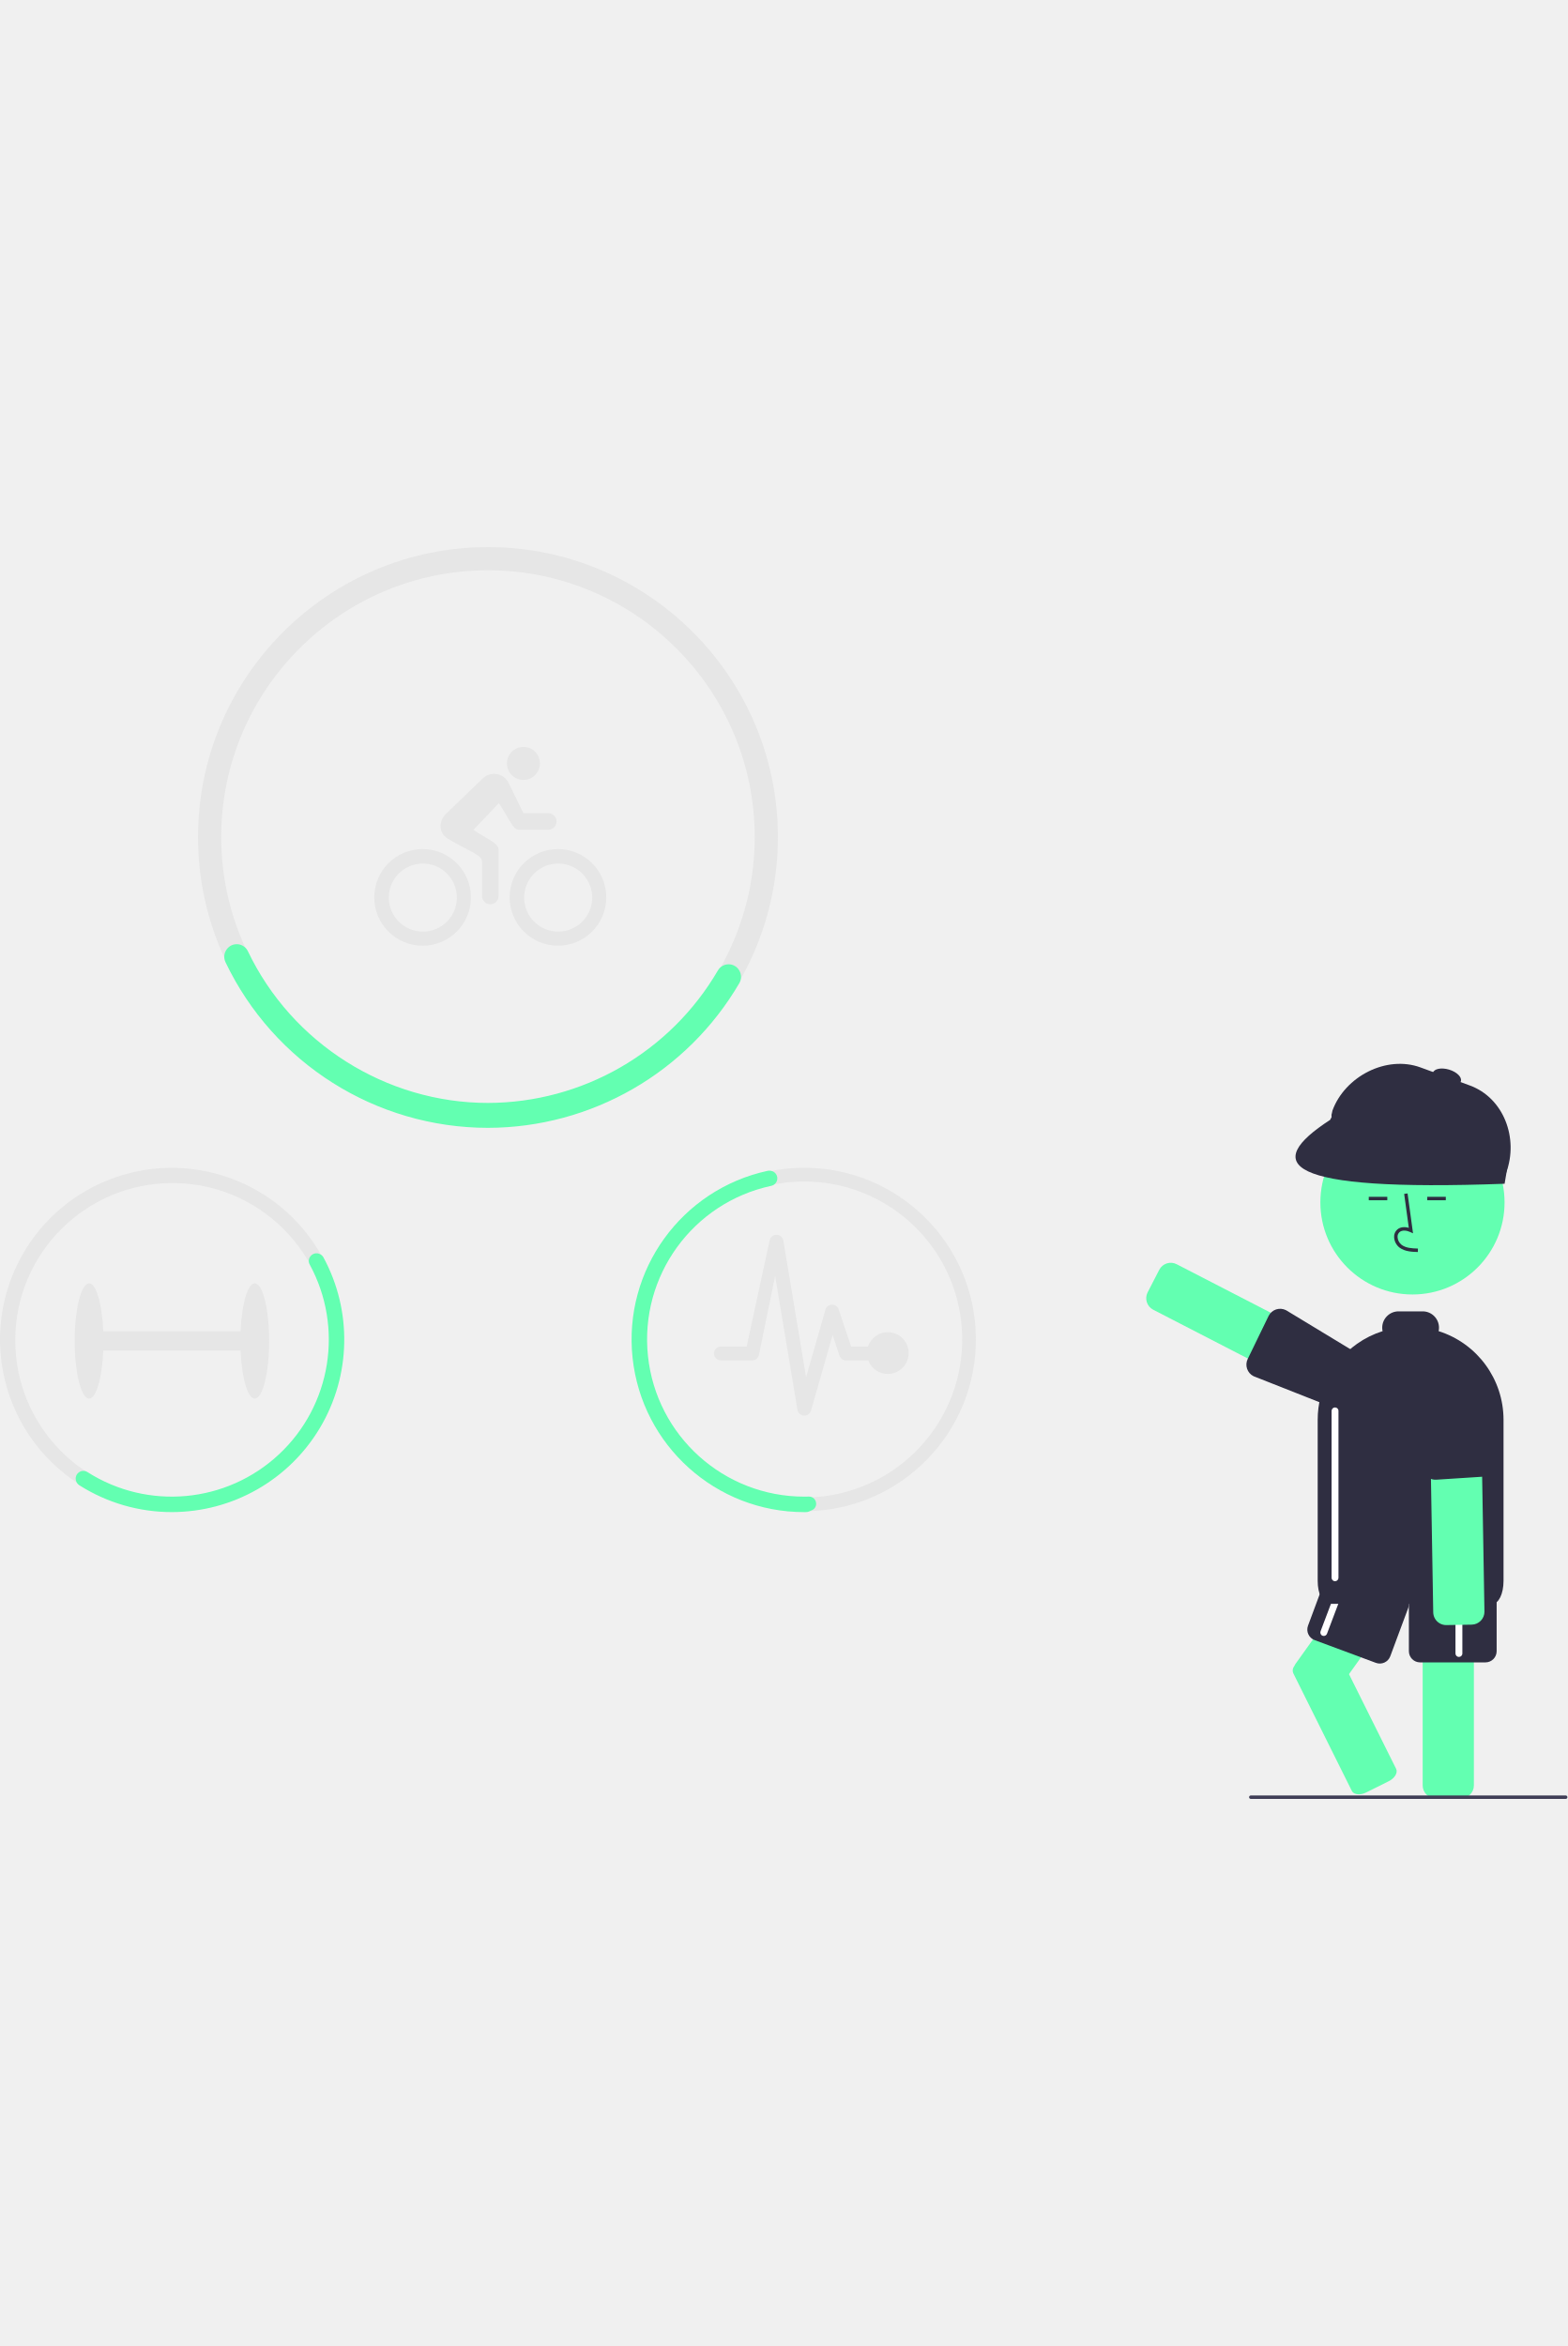
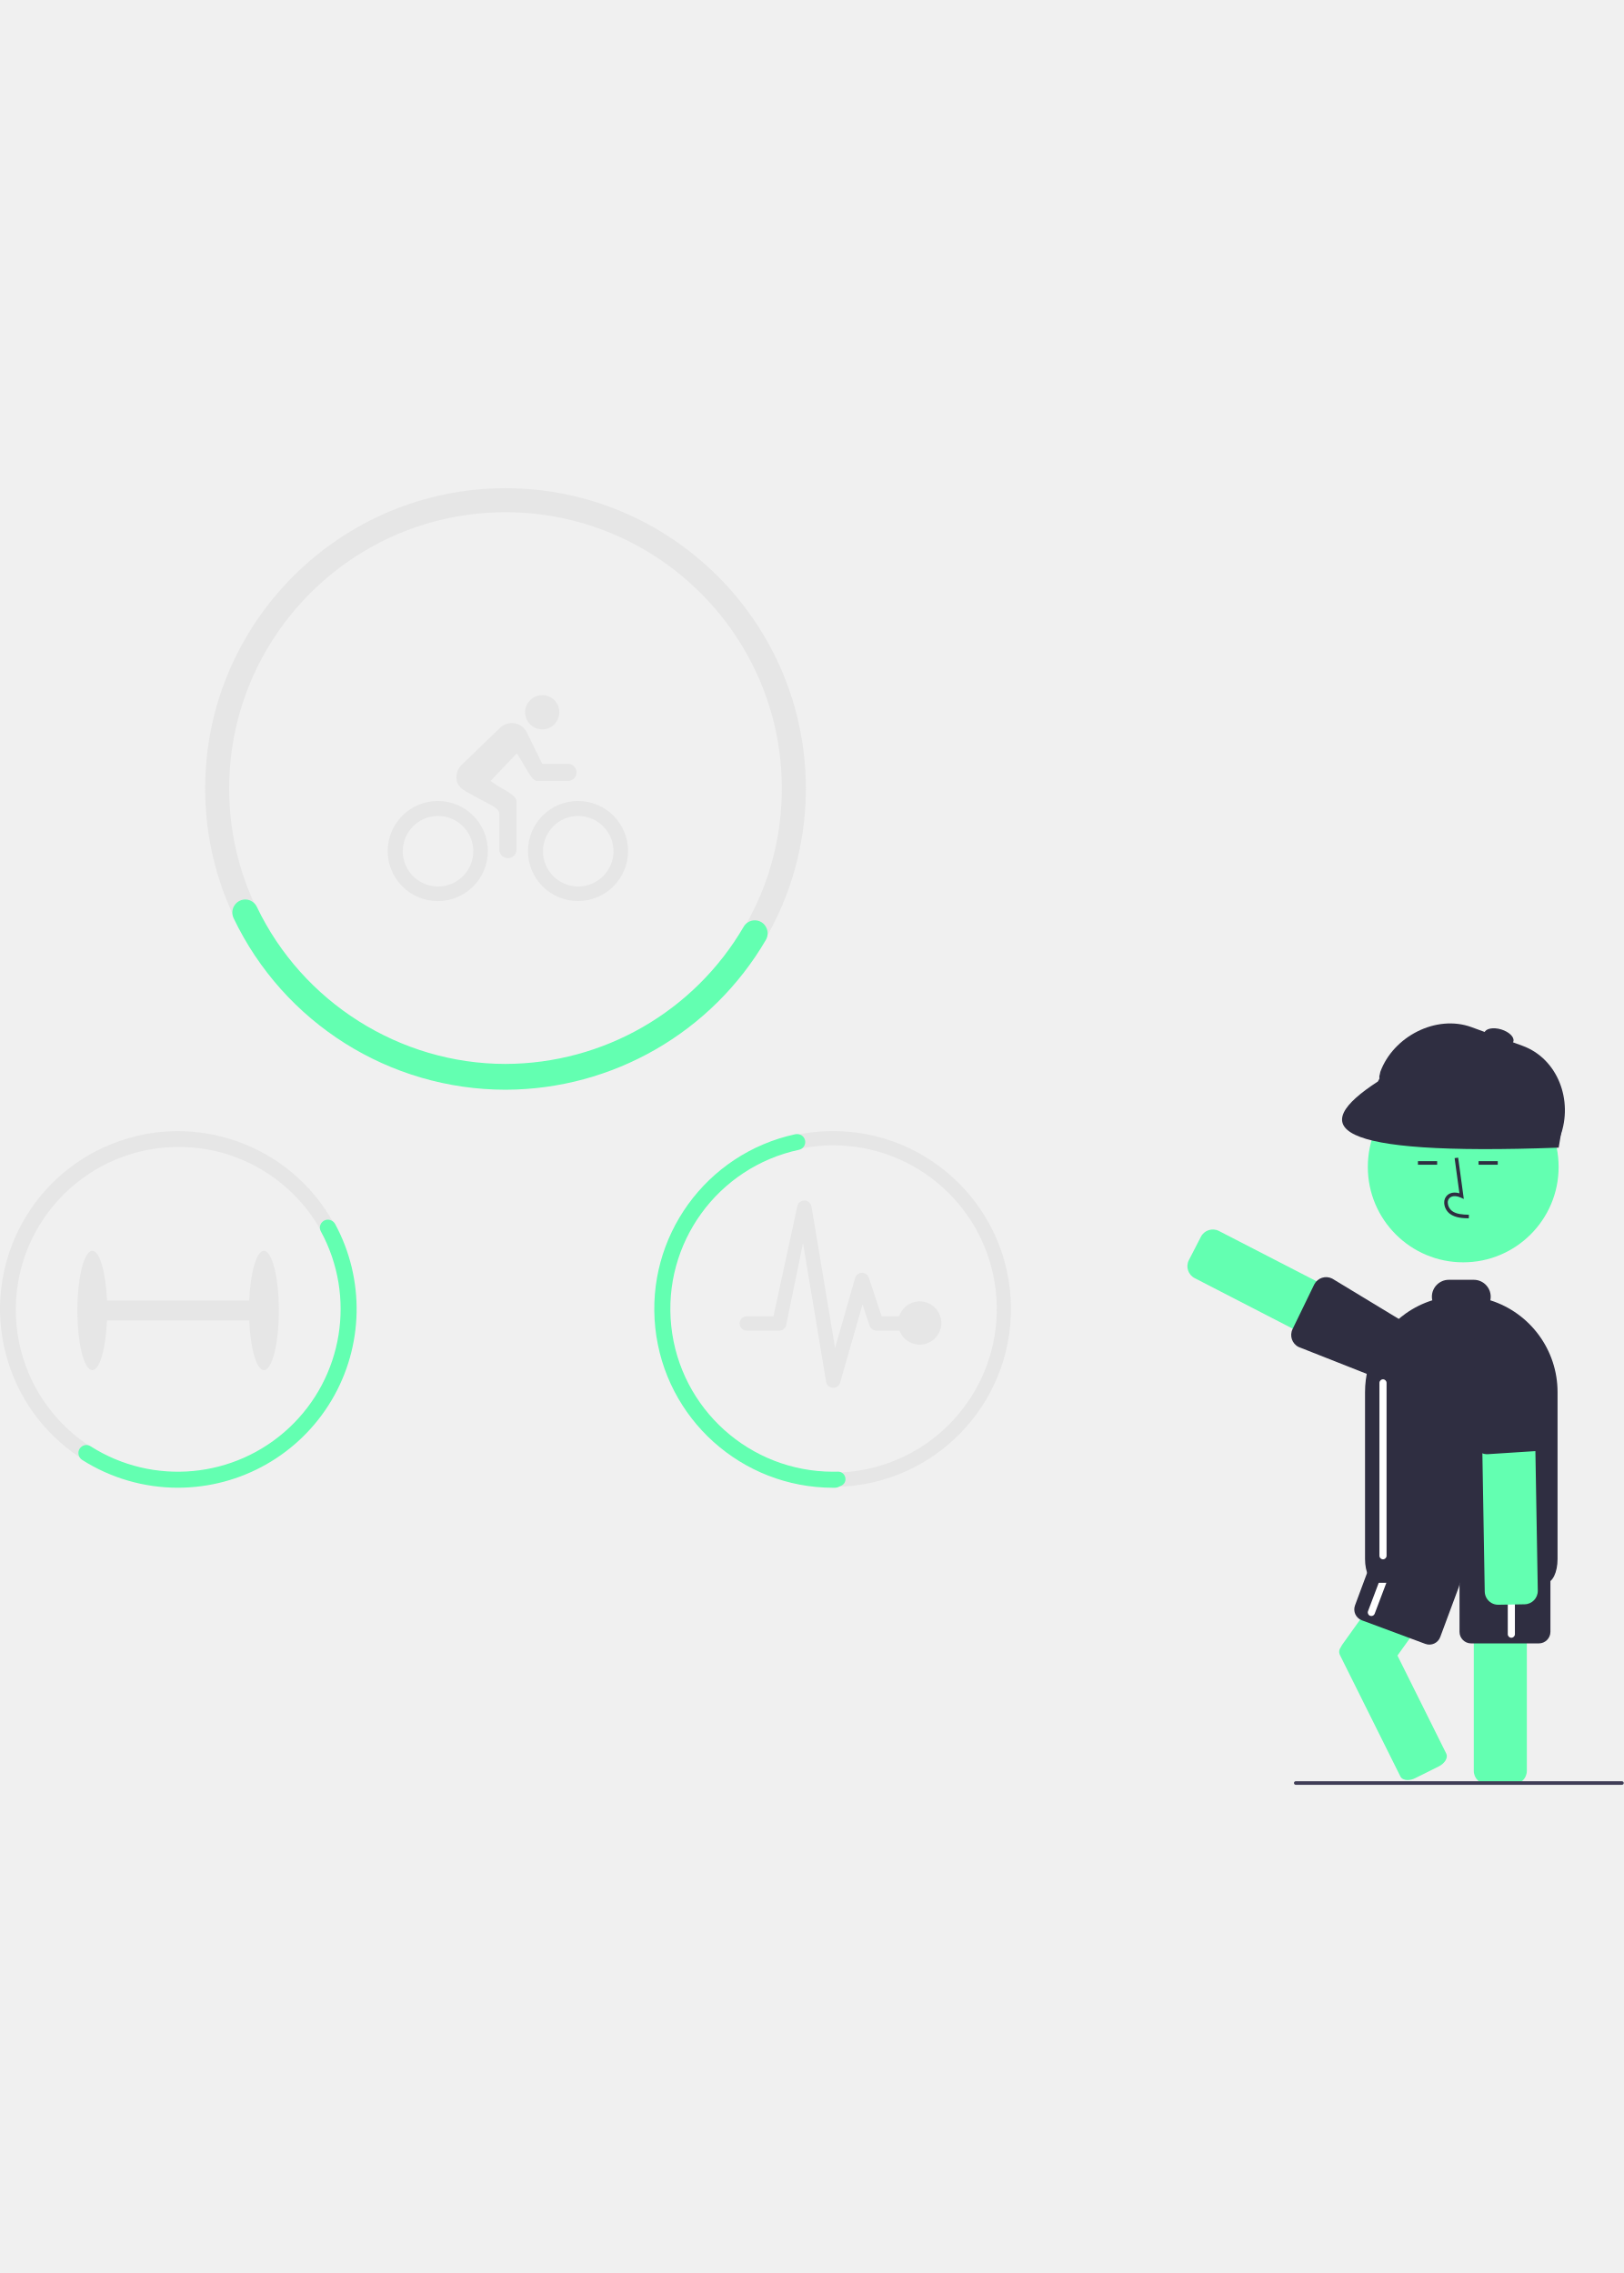
- <svg xmlns="http://www.w3.org/2000/svg" id="ad9423e7-66ce-4b08-b1ae-b4bb4484fd7f" data-name="Layer 1" width="300" height="449" viewBox="0 0 910.915 727.466">
+ <svg xmlns="http://www.w3.org/2000/svg" id="ad9423e7-66ce-4b08-b1ae-b4bb4484fd7f" data-name="Layer 1" width="250" height="350" viewBox="0 0 910.915 727.466">
  <path d="M896.568,736.779a4.098,4.098,0,0,1,.229-.34,6.959,6.959,0,0,1,.76-1.35l25.16-35.2,20.73-28.99h35.36l-2.5,3.49-4.45,6.23-13.79,19.28-29.55,41.33,27.39,55.02c1.12,2.24-.79,5.46-4.24,7.18l-13.21,6.58a9.712,9.712,0,0,1-4.23,1.06c-1.86,0-3.41-.69-4.06-2l-34.05-68.4A3.963,3.963,0,0,1,896.568,736.779Z" transform="translate(-144.5425 -86.26723)" fill="#63ffb1" />
  <path d="M944.15,734.671,908.529,721.436a6.508,6.508,0,0,1-3.829-8.357l10.449-28.122a6.509,6.509,0,0,1,8.357-3.829l35.621,13.235a6.508,6.508,0,0,1,3.829,8.357l-10.449,28.122a6.499,6.499,0,0,1-8.357,3.829Z" transform="translate(-144.5425 -86.26723)" fill="#2f2e41" />
  <path d="M913.861,719.038a1.994,1.994,0,0,1-.704-.129h-0a2.003,2.003,0,0,1-1.164-2.578l13.079-34.611a2,2,0,0,1,3.742,1.414L915.734,717.745A2.004,2.004,0,0,1,913.861,719.038Z" transform="translate(-144.5425 -86.26723)" fill="#fff" />
  <path d="M971.337,805.919V680.909a1.968,1.968,0,0,1,.022-.348,7.443,7.443,0,0,1,4.764-6.637,7.313,7.313,0,0,1,2.714-.516h14.76a7.508,7.508,0,0,1,7.5,7.5V805.919a7.508,7.508,0,0,1-7.5,7.5H978.837A7.508,7.508,0,0,1,971.337,805.919Z" transform="translate(-144.5425 -86.26723)" fill="#63ffb1" />
  <path d="M963.328,727.899v-30a6.507,6.507,0,0,1,6.5-6.5h38a6.507,6.507,0,0,1,6.5,6.5v30a6.507,6.507,0,0,1-6.5,6.5h-38A6.507,6.507,0,0,1,963.328,727.899Z" transform="translate(-144.5425 -86.26723)" fill="#2f2e41" />
  <path d="M992.402,731.233a2.002,2.002,0,0,1-2-2v-37a2,2,0,0,1,4,0v37A2.002,2.002,0,0,1,992.402,731.233Z" transform="translate(-144.5425 -86.26723)" fill="#fff" />
  <path d="M924.068,585.823,814.73,529.454a7.517,7.517,0,0,1-3.227-10.104l6.761-13.121a7.516,7.516,0,0,1,10.103-3.225L937.708,559.375A7.106,7.106,0,0,1,939.226,560.422a7.471,7.471,0,0,1,1.706,9.056l-6.761,13.121a7.478,7.478,0,0,1-4.386,3.708,7.771,7.771,0,0,1-2.298.352A7.442,7.442,0,0,1,924.068,585.823Z" transform="translate(-144.5425 -86.26723)" fill="#63ffb1" />
  <path d="M926.194,589.065l-53.158-20.988a7.509,7.509,0,0,1-3.347-10.057l12.122-24.984a7.537,7.537,0,0,1,4.34-3.751,7.514,7.514,0,0,1,5.796.457l48.004,29.1a2.185,2.185,0,0,1,.511.356c1.223,1.101,1.833,3.745,2.322,5.866l.078.33c.134.569.249,1.061.366,1.405l.04.132c.043.14.086.285.116.418a7.468,7.468,0,0,1-.578,5.155L936.185,585.693a7.584,7.584,0,0,1-6.727,4.146A7.199,7.199,0,0,1,926.194,589.065Z" transform="translate(-144.5425 -86.26723)" fill="#2f2e41" />
  <circle cx="820.863" cy="380.81" r="53.519" fill="#63ffb1" />
  <path d="M968.53,495.913l.056-2c-3.721-.104-7.001-.337-9.466-2.138a6.148,6.148,0,0,1-2.381-4.528,3.514,3.514,0,0,1,1.153-2.895c1.636-1.382,4.269-.935,6.188-.055l1.655.759-3.173-23.19-1.981.271,2.699,19.727c-2.607-.767-5.023-.437-6.678.961a5.471,5.471,0,0,0-1.86,4.492,8.133,8.133,0,0,0,3.2,6.073C961.107,495.705,965.223,495.82,968.53,495.913Z" transform="translate(-144.5425 -86.26723)" fill="#2f2e41" />
  <rect x="795.466" y="377.571" width="10.771" height="2" fill="#2f2e41" />
  <rect x="829.466" y="377.571" width="10.771" height="2" fill="#2f2e41" />
  <path d="M916.618,700.374c-3.534-.204-6.291-6.015-6.291-13.302V593.399a54.363,54.363,0,0,1,1.706-13.524l0-.001c.412-1.589.902-3.168,1.453-4.692a53.865,53.865,0,0,1,17.025-23.879c.878-.717,1.796-1.411,2.728-2.062a53.642,53.642,0,0,1,14.81-7.335,9.372,9.372,0,0,1-.222-2.006,9.511,9.511,0,0,1,9.5-9.5h14a9.511,9.511,0,0,1,9.5,9.5,9.373,9.373,0,0,1-.221,2.002A54.031,54.031,0,0,1,1018.328,593.399v93.672c0,7.474-2.855,13.328-6.5,13.328h-95A.741.741,0,0,1,916.618,700.374Z" transform="translate(-144.5425 -86.26723)" fill="#2f2e41" />
  <path d="M978.462,708.924a7.511,7.511,0,0,1-.984-3.576L975.374,582.355a7.49,7.49,0,0,1,2.104-5.342l.002-.002a7.496,7.496,0,0,1,5.263-2.29l14.76-.248a7.495,7.495,0,0,1,7.578,6.621,5.955,5.955,0,0,1,.048.742l2.112,123.002a7.518,7.518,0,0,1-7.377,7.625l-14.755.254a7.529,7.529,0,0,1-6.648-3.794Z" transform="translate(-144.5425 -86.26723)" fill="#63ffb1" />
  <path d="M972.258,624.463a7.508,7.508,0,0,1-.965-3.208l.63-56.983a7.509,7.509,0,0,1,6.891-8.064l14.713-1.153a7.547,7.547,0,0,1,5.023,1.428c.151.114.302.254.449.353a14.035,14.035,0,0,0,1.148.86l.319.226c2.115,1.497,4.513,3.194,4.629,4.848l8.852,55.595a7.382,7.382,0,0,1-1.096,4.526,6.815,6.815,0,0,1-.677.939,6.475,6.475,0,0,1-.721.724,7.427,7.427,0,0,1-4.408,1.884l-27.691,1.787a7.508,7.508,0,0,1-7.096-3.764Z" transform="translate(-144.5425 -86.26723)" fill="#2f2e41" />
  <path d="M920.402,687.233a2.002,2.002,0,0,1-2-2v-97a2,2,0,0,1,4,0v97A2.002,2.002,0,0,1,920.402,687.233Z" transform="translate(-144.5425 -86.26723)" fill="#fff" />
  <path d="M1013.944,454.363l-92.974-34.013a4,4,0,0,1-2.382-5.131l.315-1.487c7.261-19.848,31.328-32.34,51.176-25.079l28.61,10.466c19.848,7.261,28.475,30.764,21.214,50.612l-.828,2.248A4,4,0,0,1,1013.944,454.363Z" transform="translate(-144.5425 -86.26723)" fill="#2f2e41" />
  <path d="M1018.952,456.25c-129.587,4.782-140.911-11.501-101.426-37.105l8.376-15.413,96,35Z" transform="translate(-144.5425 -86.26723)" fill="#2f2e41" />
  <ellipse cx="985.402" cy="394.233" rx="4.5" ry="8.5" transform="translate(179.6477 1138.168) rotate(-73.26954)" fill="#2f2e41" />
  <path d="M428.128,86.267c-92.916,0-168.497,75.581-168.497,168.497a167.593,167.593,0,0,0,14.774,68.989c26.407,58.61,85.367,99.508,153.723,99.508a168.59,168.59,0,0,0,168.497-168.497C596.625,161.848,521.031,86.267,428.128,86.267ZM567.536,322.5A155.175,155.175,0,0,1,428.128,409.781c-65.687,0-121.965-41.073-144.49-98.888A153.876,153.876,0,0,1,273.111,254.764C273.111,169.289,342.653,99.747,428.128,99.747s155.017,69.542,155.017,155.017A153.935,153.935,0,0,1,567.536,322.5Z" transform="translate(-144.5425 -86.26723)" fill="#e6e6e6" />
  <path d="M428.128,423.761A169.2,169.2,0,0,1,275.592,327.495a7.279,7.279,0,0,1,.548-7.233l.09-.132a7.173,7.173,0,0,1,12.379.99c25.564,53.556,80.328,88.162,139.52,88.162a155.145,155.145,0,0,0,133.619-76.976,7.176,7.176,0,0,1,6.259-3.588,7.049,7.049,0,0,1,6.162,3.592l.079.138a7.266,7.266,0,0,1-.038,7.222A169.646,169.646,0,0,1,428.128,423.761Z" transform="translate(-144.5425 -86.26723)" fill="#63ffb1" />
  <path d="M390.15,270.176a19.776,19.776,0,1,1-13.871,5.807,19.515,19.515,0,0,1,13.871-5.807m0-8.425A28.088,28.088,0,1,0,418.223,289.854a28.088,28.088,0,0,0-28.073-28.103Zm58.523-40.168a9.58,9.58,0,0,0,9.628-9.531q0-.049,0-.097a9.478,9.478,0,0,0-9.387-9.568q-.09-.001-.181,0a9.599,9.599,0,0,0-.181,19.196Q448.613,221.583,448.673,221.582Zm20.129,48.593a19.776,19.776,0,1,1-13.871,5.807,19.515,19.515,0,0,1,13.871-5.807m0-8.425a28.073,28.073,0,1,0,28.073,28.073,28.073,28.073,0,0,0-28.073-28.073Z" transform="translate(-144.5425 -86.26723)" fill="#e6e6e6" />
  <path d="M463.176,240.899H448.733L439.857,222.816A9.414,9.414,0,0,0,424.963,220.83L403.389,241.621a9.797,9.797,0,0,0-2.798,6.74c0,5.235,3.791,7.101,5.566,8.154,13.69,7.883,18.505,8.756,18.505,12.697V289.041a4.814,4.814,0,0,0,9.628,0h0V261.961c0-3.972-9.147-7.221-14.533-11.434l14.713-15.496c5.627,8.575,8.214,15.496,11.434,15.496h17.271a4.814,4.814,0,1,0,.016-9.628h-.016Z" transform="translate(-144.5425 -86.26723)" fill="#e6e6e6" />
  <path d="M292.599,514.124c-4.147,0-7.581,12.074-8.246,27.906H204.569c-.665-15.832-4.099-27.906-8.246-27.906-4.624,0-8.372,14.993-8.372,33.487s3.748,33.487,8.372,33.487c4.147,0,7.581-12.074,8.246-27.906h79.783c.665,15.832,4.099,27.906,8.246,27.906,4.624,0,8.372-14.993,8.372-33.487S297.222,514.124,292.599,514.124Z" transform="translate(-144.5425 -86.26723)" fill="#e6e6e6" />
  <path d="M331.462,498.169a99.773,99.773,0,1,0,12.644,48.581A99.773,99.773,0,0,0,331.462,498.169Zm-87.16,140.392a91.358,91.358,0,1,1,.922 0Q244.762,638.563,244.302,638.561Z" transform="translate(-144.5425 -86.26723)" fill="#e6e6e6" />
  <path d="M244.35,647.055a100.096,100.096,0,0,1-53.697-15.592,4.49,4.49,0,0,1-1.767-2.149l-.05-.13a4.403,4.403,0,0,1,1.346-5.067,4.345,4.345,0,0,1,5.166-.316A91.269,91.269,0,0,0,324.549,503.223a4.35,4.35,0,0,1,.673-5.134,4.409,4.409,0,0,1,5.154-.991l.125.059a4.456,4.456,0,0,1,2.015,1.888A100.267,100.267,0,0,1,244.397,647.055Z" transform="translate(-144.5425 -86.26723)" fill="#63ffb1" />
  <path d="M611.909,446.964a99.804,99.804,0,1,0-.036,199.608h.036c.647,0,1.281,0,1.928-.027A99.8,99.8,0,0,0,611.909,446.964ZM632.25,636.301A91.818,91.818,0,1,1,611.855,454.944h.054A91.818,91.818,0,0,1,632.25,636.301Z" transform="translate(-144.5425 -86.26723)" fill="#e6e6e6" />
  <path d="M611.909,647.072a100.305,100.305,0,0,1-21.236-198.337,4.598,4.598,0,0,1,1.808-.023l.208.04a4.442,4.442,0,0,1,.101,8.7A91.328,91.328,0,0,0,611.922,638.079c.882-.008,1.74-.012,2.61-.038a4.138,4.138,0,0,1,4.212,3.242,4.003,4.003,0,0,1-2.272,4.638v0q-.881.404-1.77.793a4.107,4.107,0,0,1-1.584.351C612.716,647.072,612.315,647.072,611.909,647.072Z" transform="translate(-144.5425 -86.26723)" fill="#63ffb1" />
  <path d="M661.145,542.525a12.198,12.198,0,0,0-12.179,8.313h-9.829l-7.176-21.578a4.043,4.043,0,0,0-3.841-2.779h-.076a3.996,3.996,0,0,0-3.79,2.931l-11.244,39.239-13.215-79.363a4.057,4.057,0,0,0-7.934-.328l-13.392,61.879H563.463a4.043,4.043,0,0,0,0,8.085h18.192a4.03,4.03,0,0,0,3.916-3.057l9.45-46.036,12.962,77.797a4.014,4.014,0,0,0,3.765,3.36h.227a4.055,4.055,0,0,0,3.891-2.931l12.558-43.863,3.967,11.951a4.076,4.076,0,0,0,3.841,2.779H649.143a12.131,12.131,0,1,0,12.002-16.398Z" transform="translate(-144.5425 -86.26723)" fill="#e6e6e6" />
  <path d="M1054.458,813.733h-183a1,1,0,0,1,0-2h183a1,1,0,0,1,0,2Z" transform="translate(-144.5425 -86.26723)" fill="#3f3d56" />
</svg>
